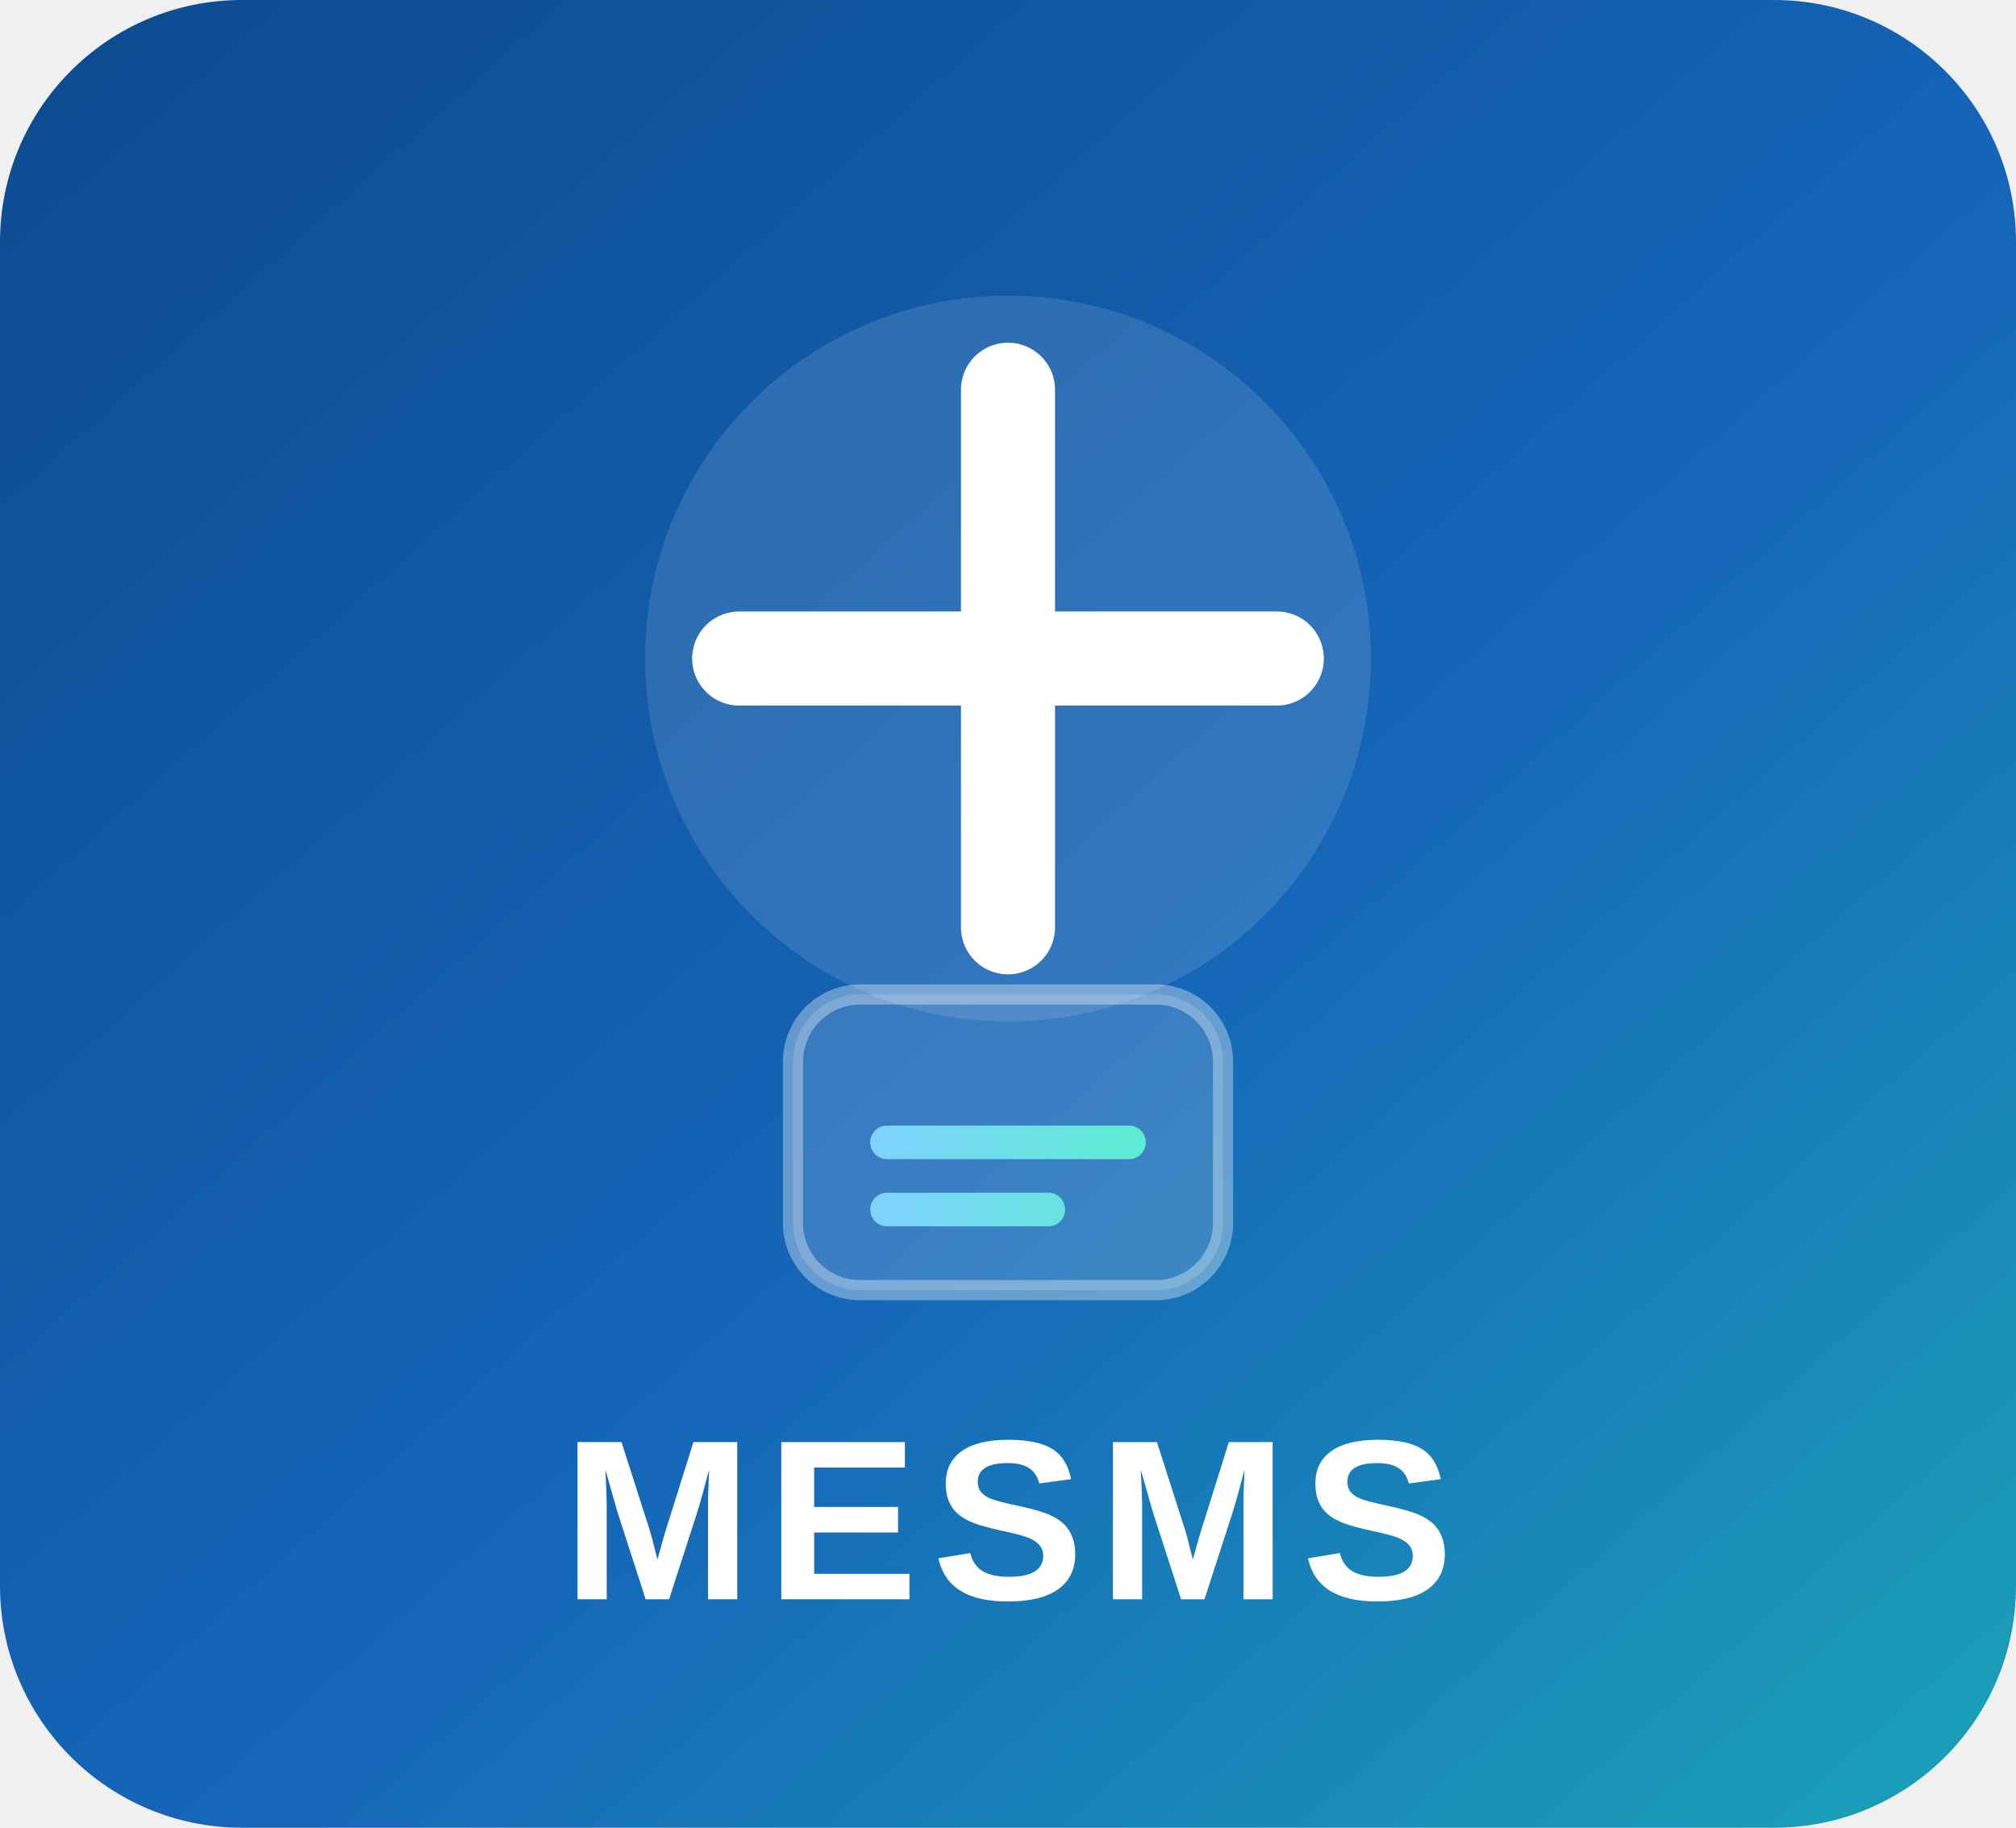
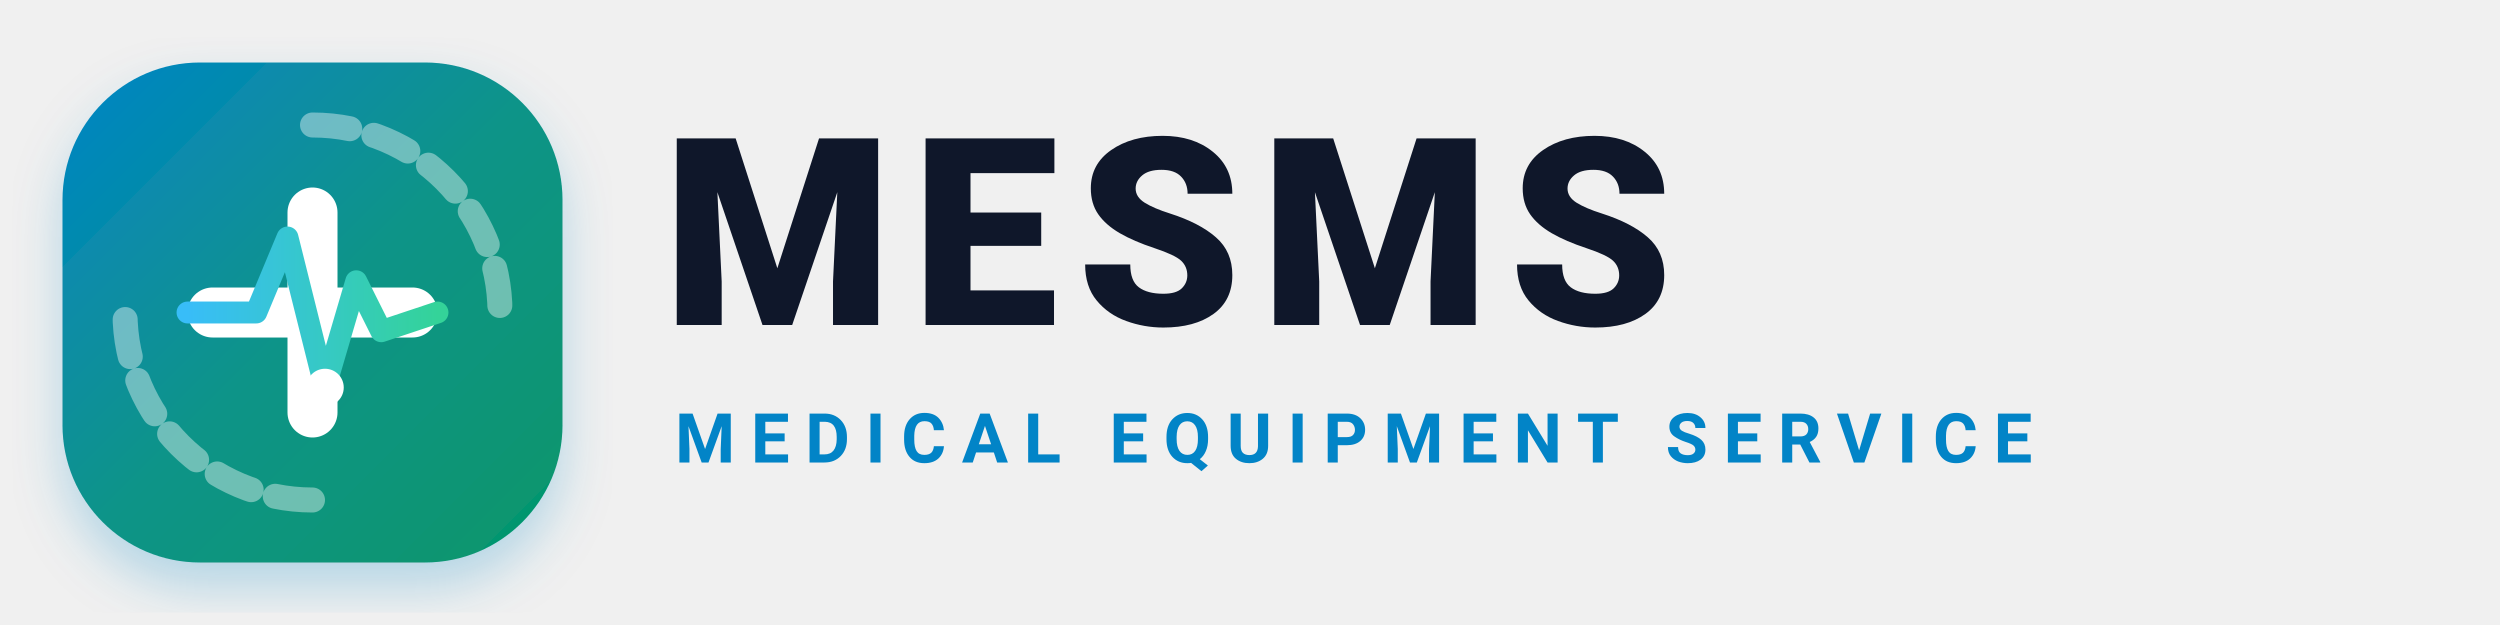
- <svg xmlns="http://www.w3.org/2000/svg" viewBox="0 0 300 272" role="img" aria-label="MESMS">
+ <svg xmlns="http://www.w3.org/2000/svg" viewBox="0 0 400 100" role="img" aria-label="MESMS Medical Equipment Service Management">
  <defs>
-     <linearGradient id="mesms-bg" x1="0%" y1="0%" x2="100%" y2="100%">
-       <stop offset="0%" stop-color="#0d4a8f" />
-       <stop offset="55%" stop-color="#1565b8" />
-       <stop offset="100%" stop-color="#1ba3b8" />
+     <linearGradient id="mesms-grad-primary" x1="0%" y1="0%" x2="100%" y2="100%">
+       <stop offset="0%" stop-color="#0284c7" />
+       <stop offset="50%" stop-color="#0d9488" />
+       <stop offset="100%" stop-color="#059669" />
    </linearGradient>
-     <linearGradient id="mesms-accent" x1="0%" y1="0%" x2="100%" y2="0%">
-       <stop offset="0%" stop-color="#7dd3fc" />
-       <stop offset="100%" stop-color="#5eead4" />
+     <linearGradient id="mesms-grad-accent" x1="0%" y1="0%" x2="100%" y2="0%">
+       <stop offset="0%" stop-color="#38bdf8" />
+       <stop offset="100%" stop-color="#34d399" />
    </linearGradient>
+     <filter id="mesms-shadow" x="-10%" y="-10%" width="120%" height="120%">
+       <feDropShadow dx="0" dy="4" stdDeviation="4" flood-color="#0284c7" flood-opacity="0.25" />
+     </filter>
  </defs>
-   <rect width="300" height="272" rx="36" fill="url(#mesms-bg)" />
-   <circle cx="150" cy="98" r="54" fill="rgba(255,255,255,0.12)" />
-   <path d="M150 58v80M110 98h80" stroke="#fff" stroke-width="14" stroke-linecap="round" />
-   <rect x="118" y="148" width="64" height="44" rx="10" fill="rgba(255,255,255,0.16)" stroke="rgba(255,255,255,0.35)" stroke-width="3" />
-   <path d="M132 170h36M132 180h24" stroke="url(#mesms-accent)" stroke-width="5" stroke-linecap="round" />
-   <text x="150" y="238" text-anchor="middle" fill="#fff" font-family="Arial, Helvetica, sans-serif" font-size="34" font-weight="700" letter-spacing="2">MESMS</text>
+   <g transform="translate(10, 10)">
+     <rect x="0" y="0" width="80" height="80" rx="22" fill="url(#mesms-grad-primary)" filter="url(#mesms-shadow)" />
+     <path d="M 40,10 A 30,30 0 0,1 70,40" stroke="rgba(255,255,255,0.4)" stroke-width="4" fill="none" stroke-linecap="round" stroke-dasharray="6 4" />
+     <path d="M 40,70 A 30,30 0 0,1 10,40" stroke="rgba(255,255,255,0.4)" stroke-width="4" fill="none" stroke-linecap="round" stroke-dasharray="6 4" />
+     <path d="M 40,24 V 56 M 24,40 H 56" stroke="#ffffff" stroke-width="8" stroke-linecap="round" />
+     <path d="M 20,40 H 31 L 36,28 L 42,52 L 47,35 L 51,43 L 60,40" stroke="url(#mesms-grad-accent)" stroke-width="3.5" stroke-linecap="round" stroke-linejoin="round" fill="none" />
+     <circle cx="42" cy="52" r="3" fill="#ffffff" />
+   </g>
+   <g transform="translate(106, 0)">
+     <text x="0" y="52" fill="#0f172a" font-family="-apple-system, BlinkMacSystemFont, 'Segoe UI', Roboto, 'Helvetica Neue', Arial, sans-serif" font-size="42" font-weight="900" letter-spacing="3">MESMS</text>
+     <text x="2" y="74" fill="#0284c7" font-family="-apple-system, BlinkMacSystemFont, 'Segoe UI', Roboto, 'Helvetica Neue', Arial, sans-serif" font-size="11" font-weight="700" letter-spacing="2.5">MEDICAL EQUIPMENT SERVICE</text>
+   </g>
</svg>
